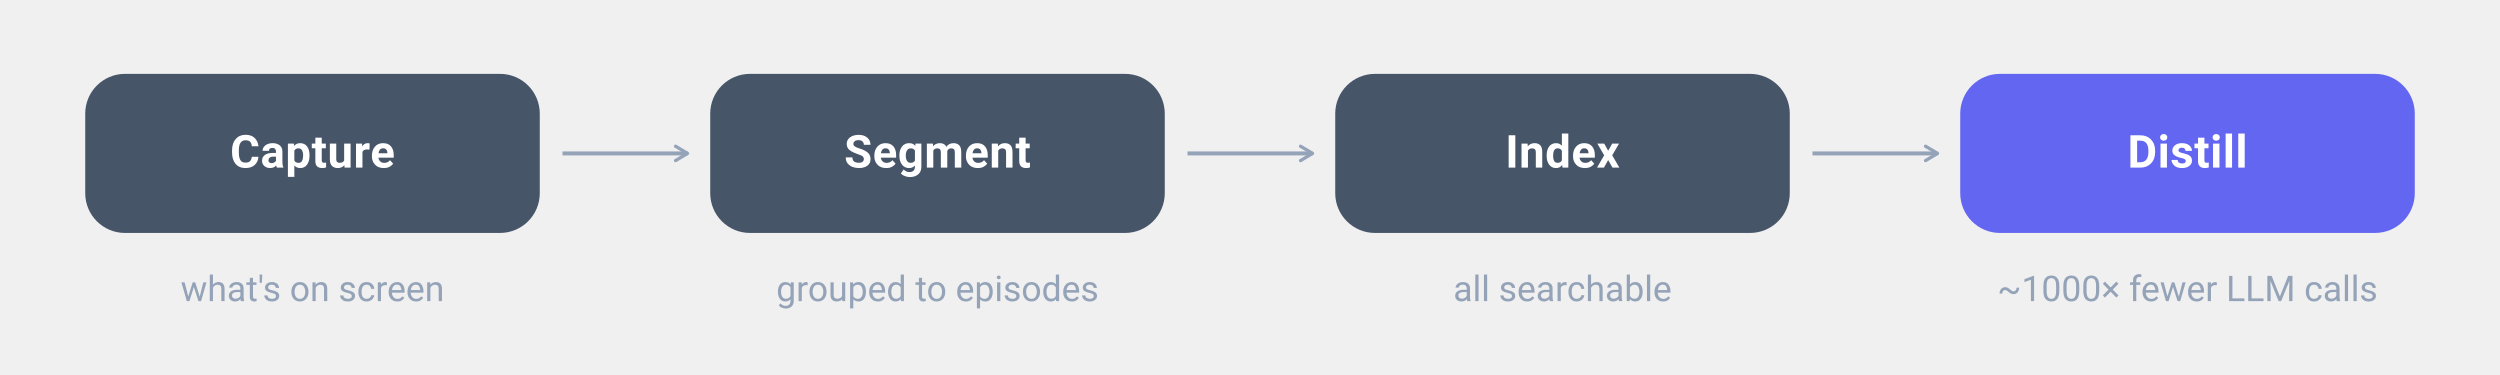
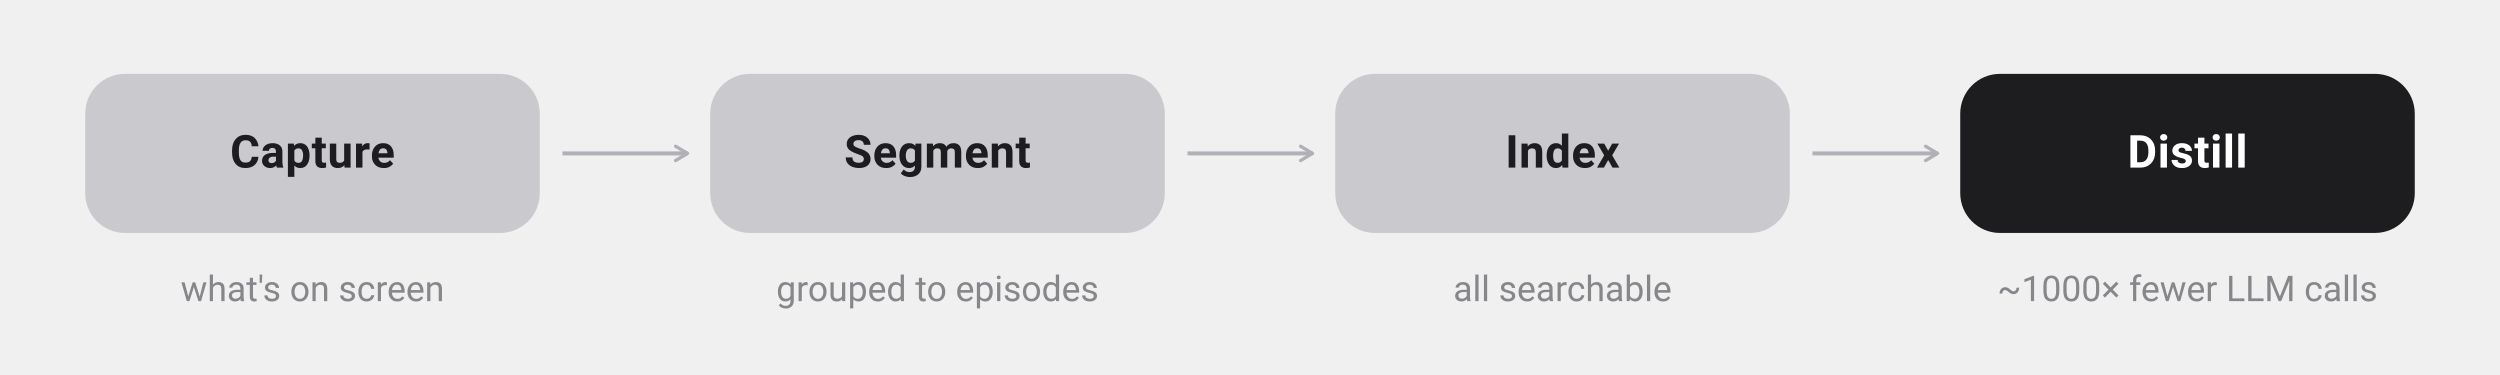
- <svg xmlns="http://www.w3.org/2000/svg" width="100%" viewBox="0 0 880 132" role="img" font-family="-apple-system, BlinkMacSystemFont, 'Segoe UI', Roboto, Helvetica, sans-serif">
+ <svg xmlns="http://www.w3.org/2000/svg" width="100%" viewBox="0 0 880 132" role="img" font-family="-apple-system, BlinkMacSystemFont, 'SF Pro Text', 'Segoe UI', Roboto, Helvetica, sans-serif">
+   <style>
+     .bx{fill:#c9c9ce}
+     .bxe{fill:#1d1d1f}
+     .tx{fill:#1d1d1f}
+     .txe{fill:#ffffff}
+     .sub{fill:#86868b}
+     .ar{stroke:#b0b0b6}
+     @media (prefers-color-scheme:dark){
+       .bx{fill:#3a3a3d}
+       .bxe{fill:#f5f5f7}
+       .tx{fill:#f5f5f7}
+       .txe{fill:#0a0a0b}
+       .sub{fill:#98989f}
+       .ar{stroke:#5a5a61}
+     }
+   </style>
  <defs>
    <marker id="a" viewBox="0 0 10 10" refX="7" refY="5" markerWidth="6" markerHeight="6" orient="auto">
-       <path d="M2 2L7 5L2 8" fill="none" stroke="#94a3b8" stroke-width="1.4" stroke-linecap="round" stroke-linejoin="round" />
+       <path class="ar" d="M2 2L7 5L2 8" fill="none" stroke-width="1.4" stroke-linecap="round" stroke-linejoin="round" />
    </marker>
  </defs>
-   <rect x="30" y="26" width="160" height="56" rx="14" fill="#475569" />
-   <text x="110" y="59" text-anchor="middle" fill="#fff" font-size="16" font-weight="600" letter-spacing=".2">Capture</text>
-   <rect x="250" y="26" width="160" height="56" rx="14" fill="#475569" />
-   <text x="330" y="59" text-anchor="middle" fill="#fff" font-size="16" font-weight="600" letter-spacing=".2">Segment</text>
-   <rect x="470" y="26" width="160" height="56" rx="14" fill="#475569" />
-   <text x="550" y="59" text-anchor="middle" fill="#fff" font-size="16" font-weight="600" letter-spacing=".2">Index</text>
-   <rect x="690" y="26" width="160" height="56" rx="14" fill="#6366f1" />
-   <text x="770" y="59" text-anchor="middle" fill="#fff" font-size="16" font-weight="600" letter-spacing=".2">Distill</text>
-   <line x1="198" y1="54" x2="242" y2="54" stroke="#94a3b8" stroke-width="1.4" marker-end="url(#a)" />
-   <line x1="418" y1="54" x2="462" y2="54" stroke="#94a3b8" stroke-width="1.4" marker-end="url(#a)" />
-   <line x1="638" y1="54" x2="682" y2="54" stroke="#94a3b8" stroke-width="1.4" marker-end="url(#a)" />
-   <text x="110" y="106" text-anchor="middle" fill="#94a3b8" font-size="12.5">what's on screen</text>
-   <text x="330" y="106" text-anchor="middle" fill="#94a3b8" font-size="12.5">grouped to episodes</text>
-   <text x="550" y="106" text-anchor="middle" fill="#94a3b8" font-size="12.5">all searchable</text>
-   <text x="770" y="106" text-anchor="middle" fill="#94a3b8" font-size="12.5">~1000× fewer LLM calls</text>
+   <rect class="bx" x="30" y="26" width="160" height="56" rx="14" />
+   <text class="tx" x="110" y="59" text-anchor="middle" font-size="16" font-weight="600" letter-spacing=".2">Capture</text>
+   <rect class="bx" x="250" y="26" width="160" height="56" rx="14" />
+   <text class="tx" x="330" y="59" text-anchor="middle" font-size="16" font-weight="600" letter-spacing=".2">Segment</text>
+   <rect class="bx" x="470" y="26" width="160" height="56" rx="14" />
+   <text class="tx" x="550" y="59" text-anchor="middle" font-size="16" font-weight="600" letter-spacing=".2">Index</text>
+   <rect class="bxe" x="690" y="26" width="160" height="56" rx="14" />
+   <text class="txe" x="770" y="59" text-anchor="middle" font-size="16" font-weight="600" letter-spacing=".2">Distill</text>
+   <line class="ar" x1="198" y1="54" x2="242" y2="54" stroke-width="1.4" marker-end="url(#a)" />
+   <line class="ar" x1="418" y1="54" x2="462" y2="54" stroke-width="1.4" marker-end="url(#a)" />
+   <line class="ar" x1="638" y1="54" x2="682" y2="54" stroke-width="1.4" marker-end="url(#a)" />
+   <text class="sub" x="110" y="106" text-anchor="middle" font-size="12.5">what's on screen</text>
+   <text class="sub" x="330" y="106" text-anchor="middle" font-size="12.5">grouped to episodes</text>
+   <text class="sub" x="550" y="106" text-anchor="middle" font-size="12.5">all searchable</text>
+   <text class="sub" x="770" y="106" text-anchor="middle" font-size="12.5">~1000× fewer LLM calls</text>
</svg>
